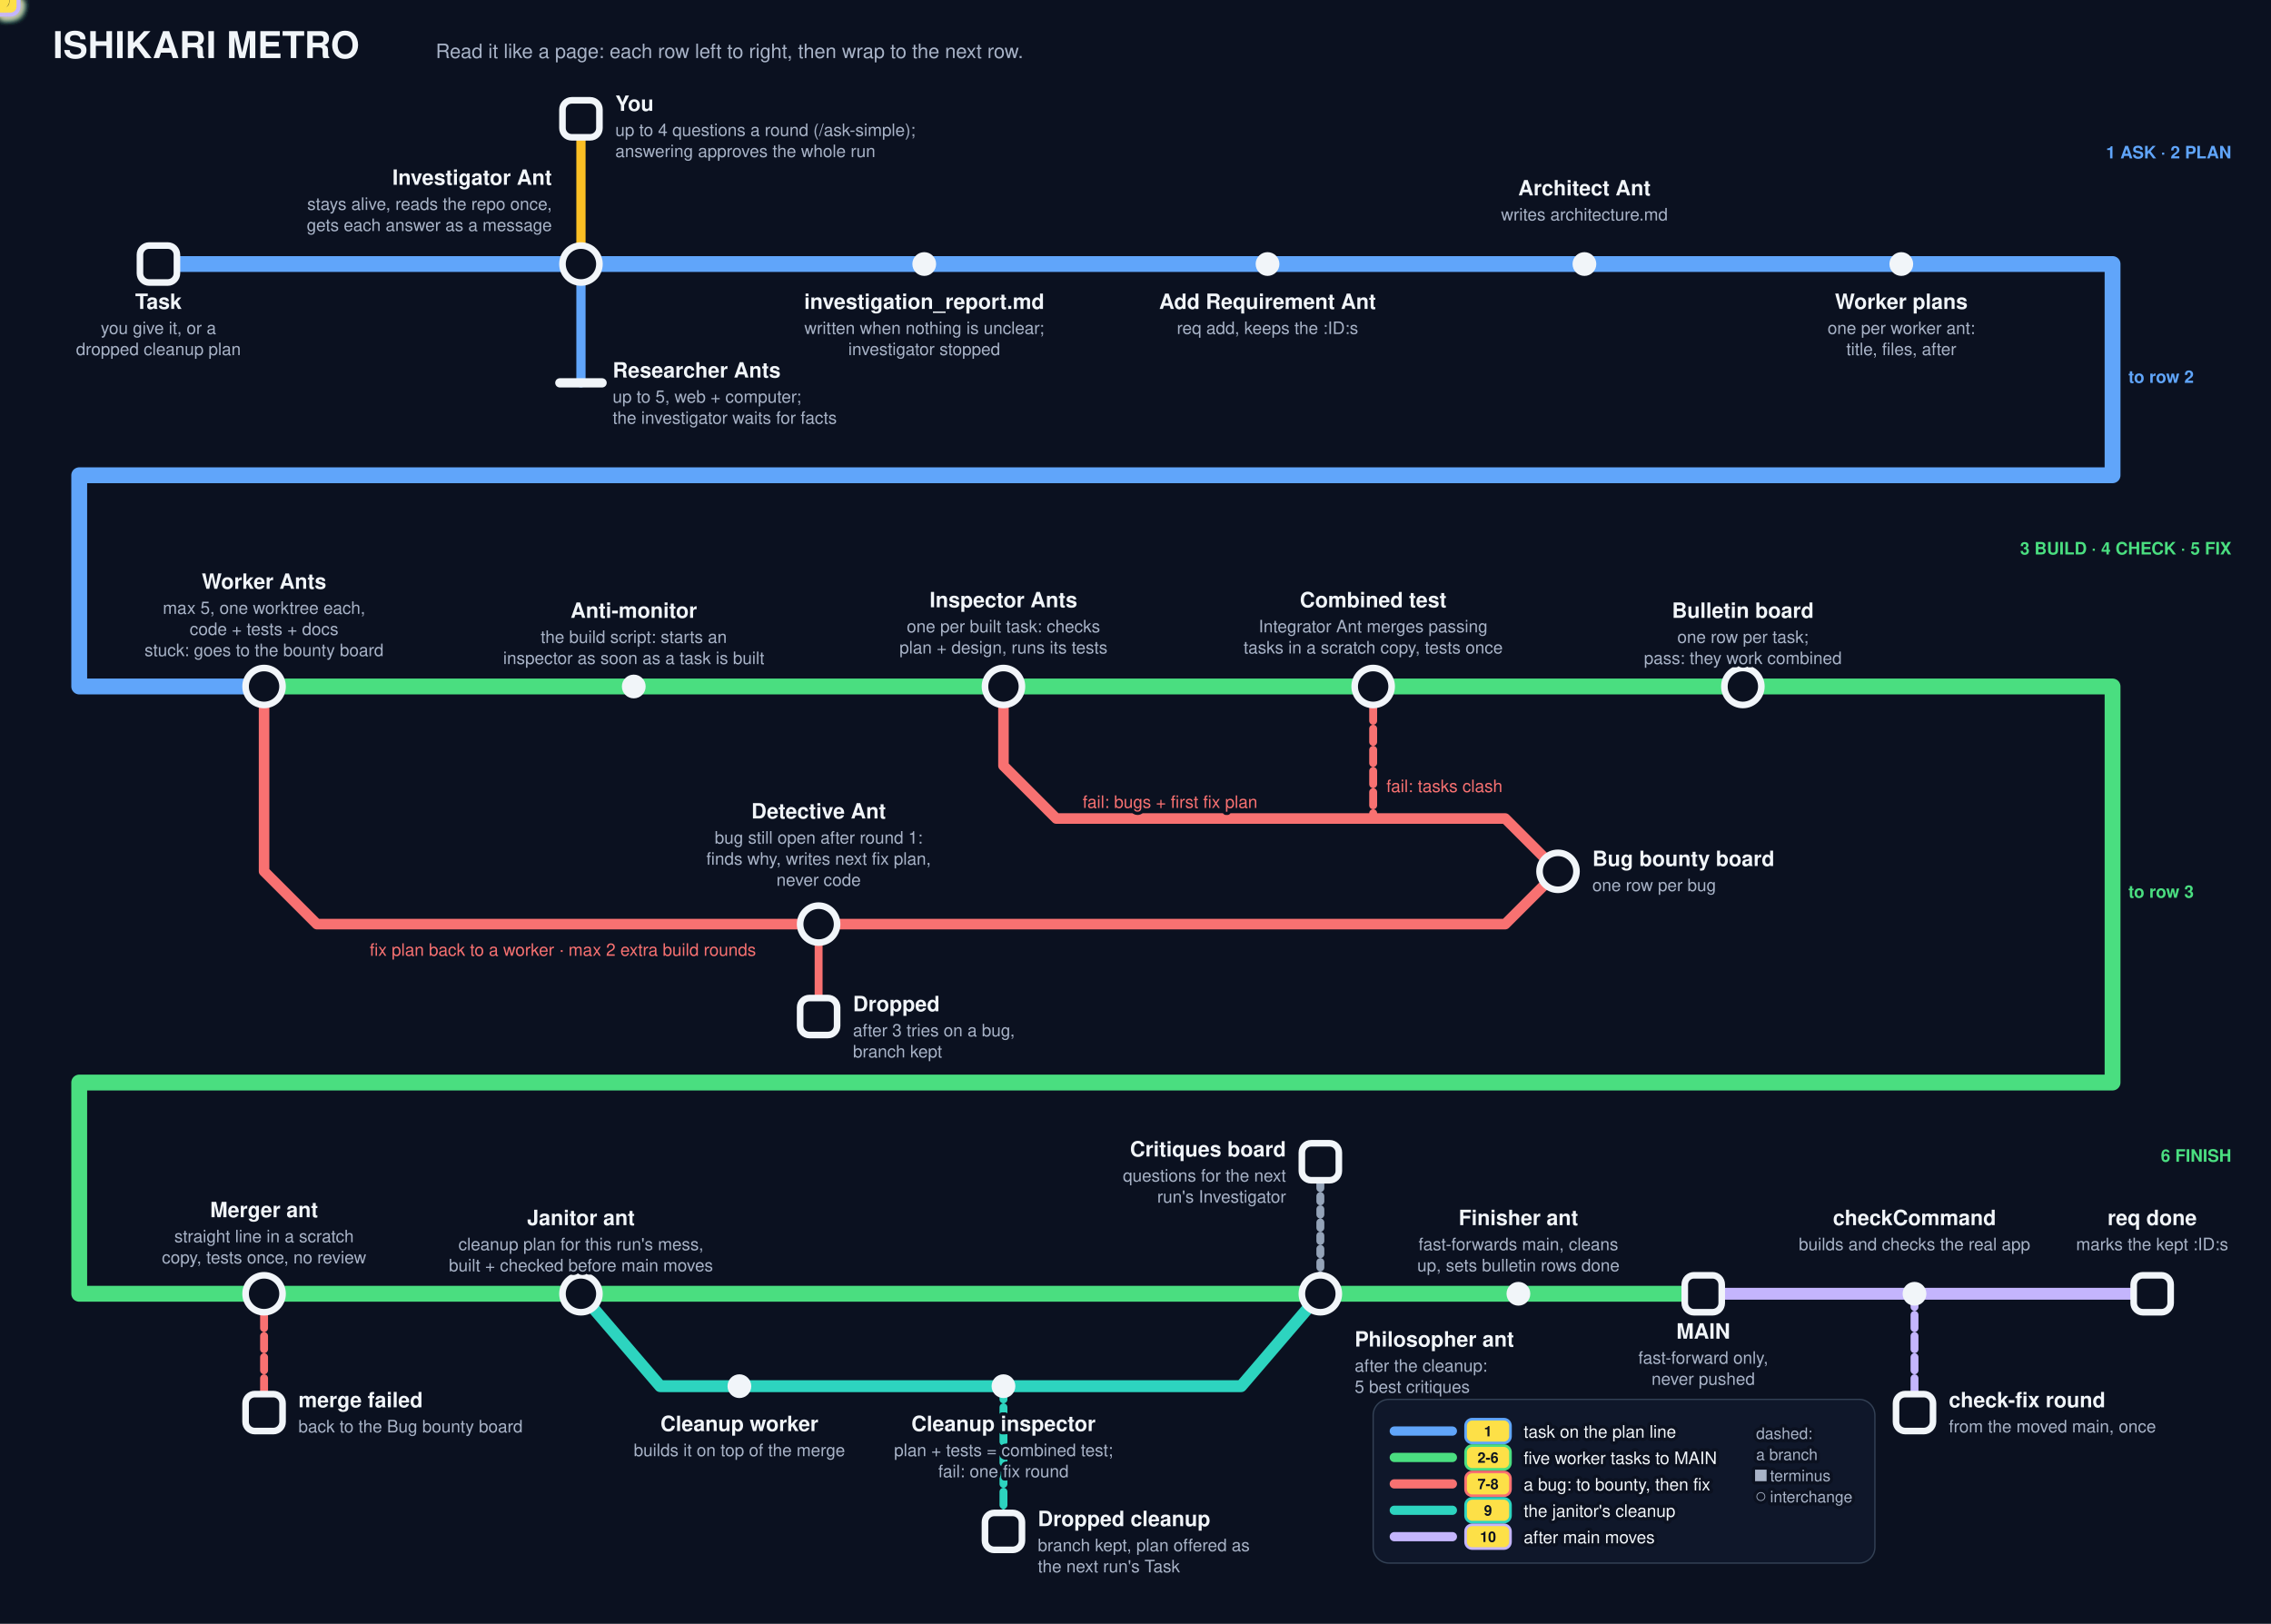
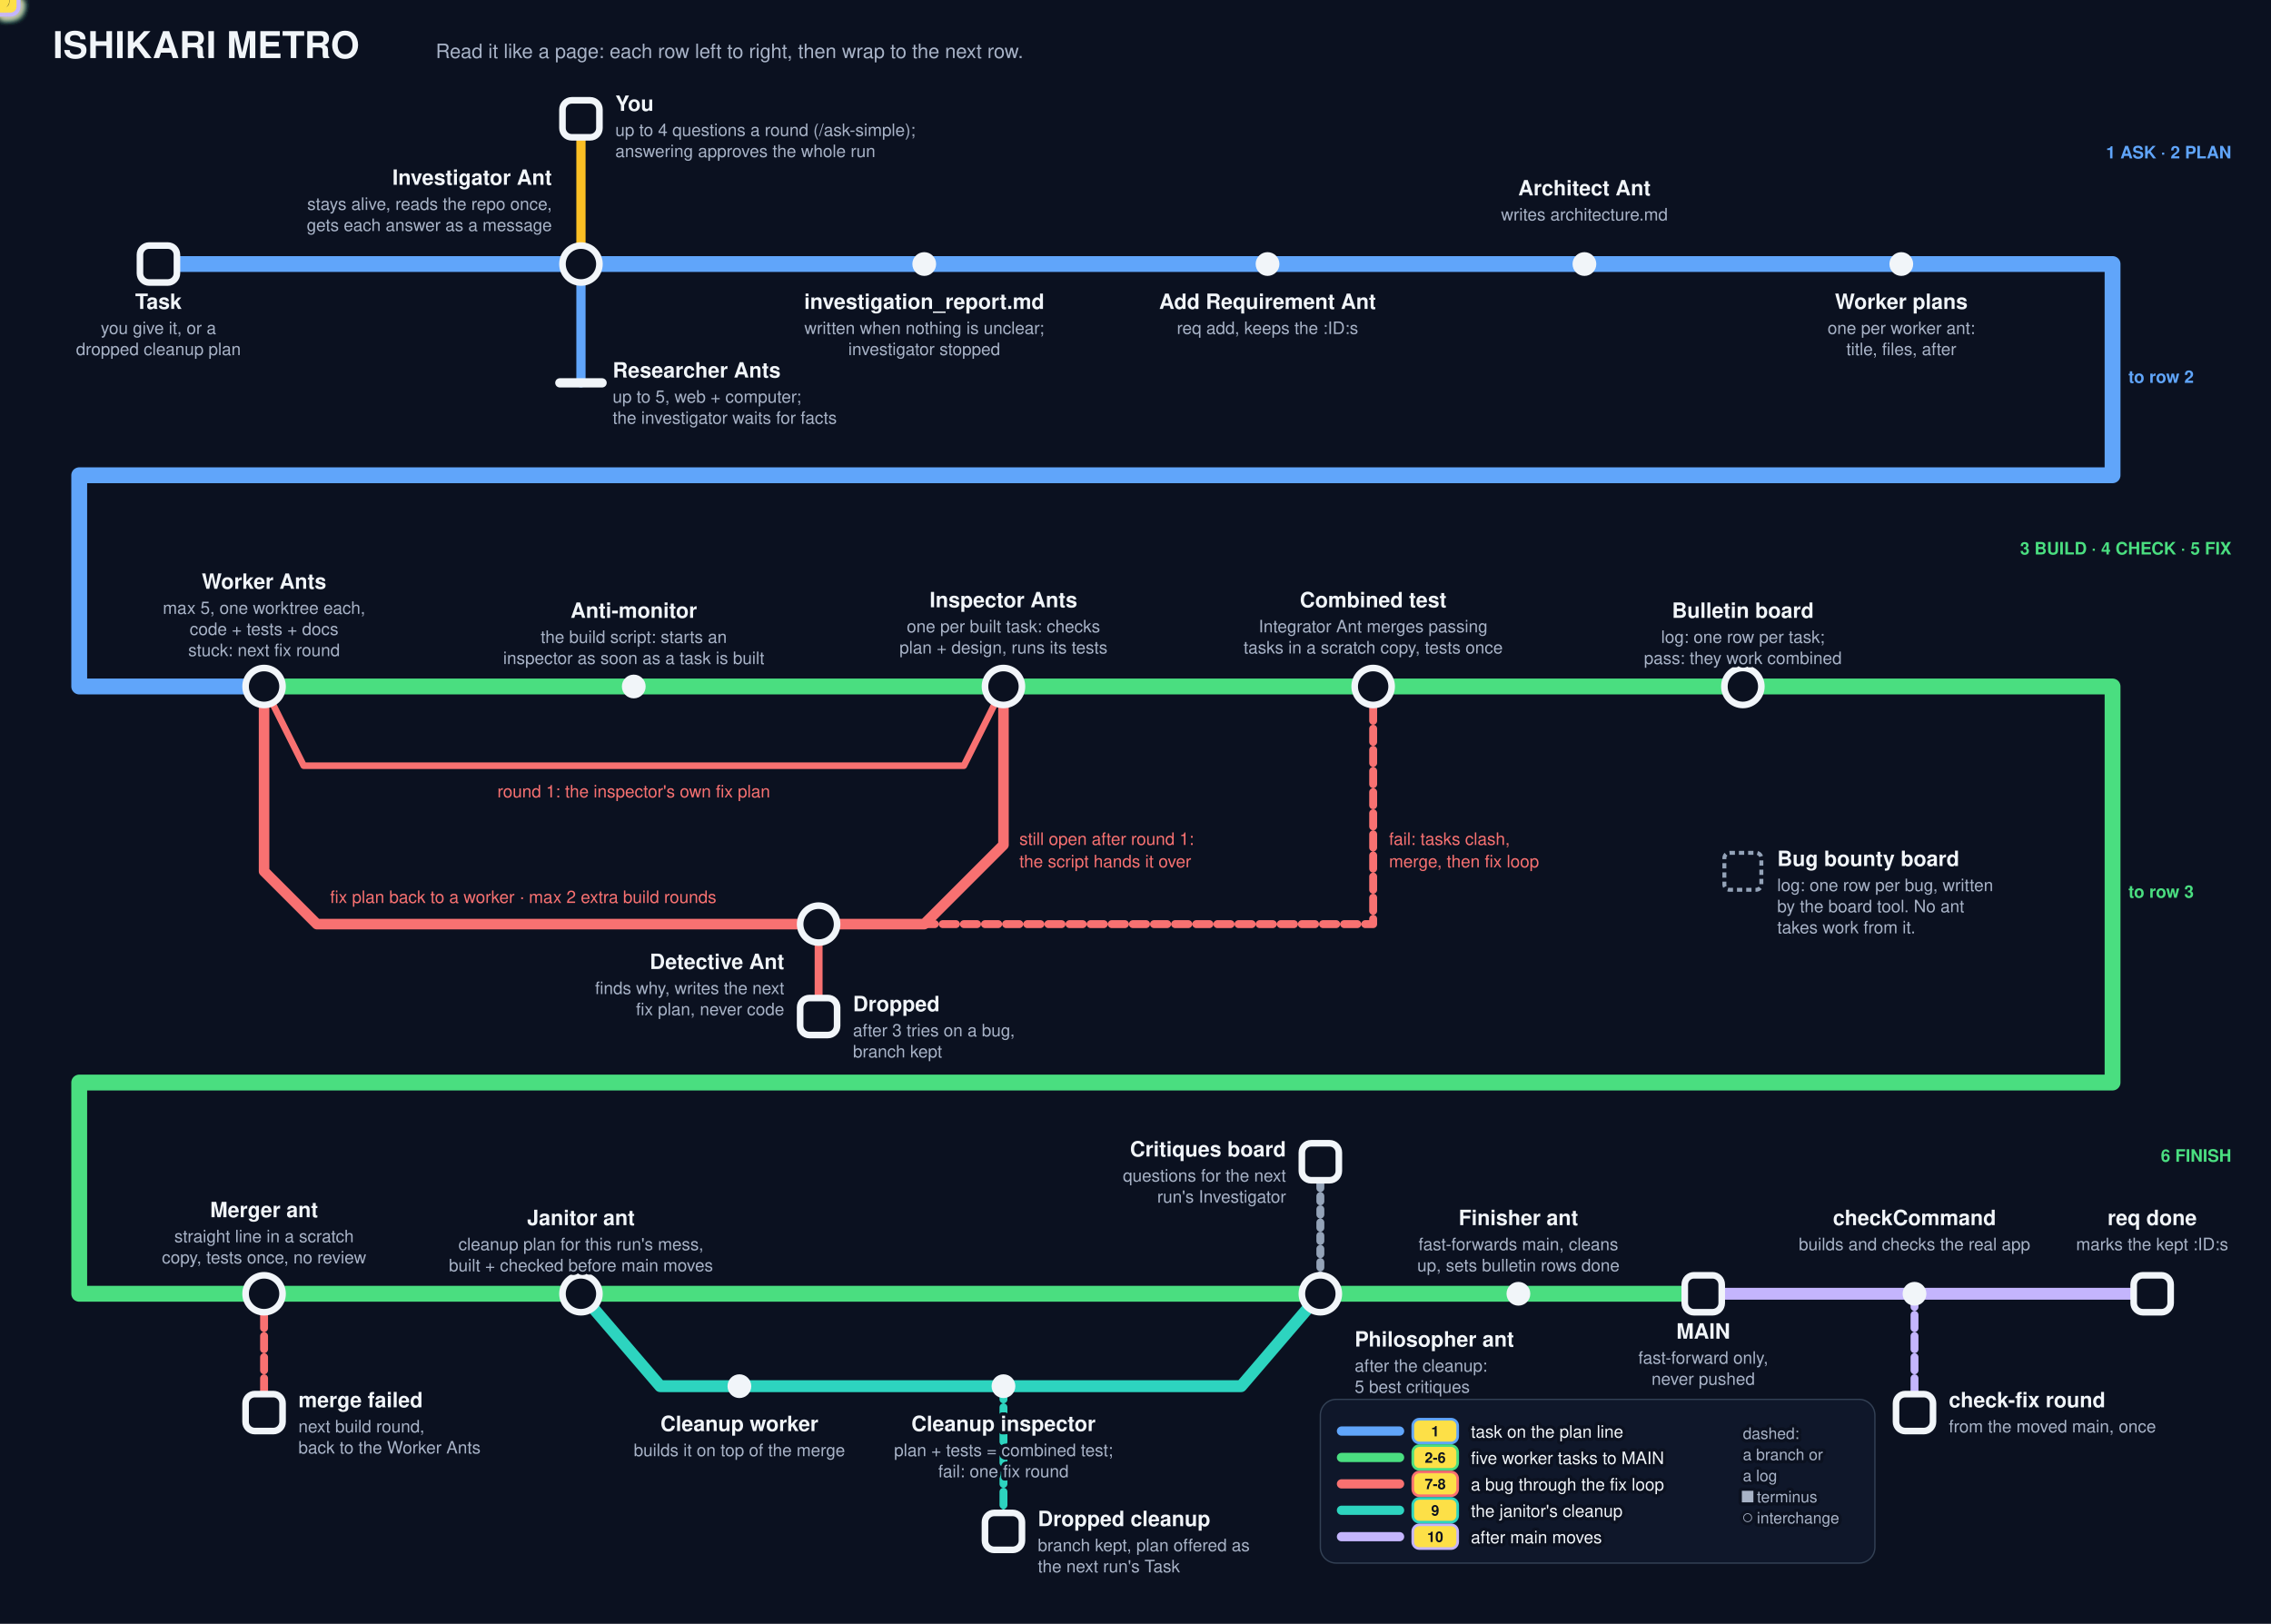
<svg xmlns="http://www.w3.org/2000/svg" viewBox="0 0 1720 1230" width="1720" height="1230" font-family="ui-sans-serif,-apple-system,Helvetica,Arial,sans-serif">
  <defs>
    <filter id="g" x="-100%" y="-100%" width="300%" height="300%">
      <feGaussianBlur stdDeviation="3" result="b" />
      <feMerge>
        <feMergeNode in="b" />
        <feMergeNode in="SourceGraphic" />
      </feMerge>
    </filter>
  </defs>
  <style>.h{paint-order:stroke;stroke:#0B1120;stroke-width:5px;stroke-linejoin:round}.flow{animation:f 1.2s linear infinite}@keyframes f{to{stroke-dashoffset:-32}}</style>
  <rect width="1720" height="1230" fill="#0B1120" />
  <text class="h" x="40" y="44" fill="#F1F5F9" font-size="28" text-anchor="start" font-weight="800">ISHIKARI METRO</text>
  <text class="h" x="330" y="44" fill="#A8B3C7" font-size="15" text-anchor="start" font-weight="400">Read it like a page: each row left to right, then wrap to the next row.</text>
  <text class="h" x="1690" y="120" fill="#60A5FA" font-size="13" text-anchor="end" font-weight="800">1 ASK  ·  2 PLAN</text>
  <text class="h" x="1690" y="420" fill="#4ADE80" font-size="13" text-anchor="end" font-weight="800">3 BUILD  ·  4 CHECK  ·  5 FIX</text>
  <text class="h" x="1690" y="880" fill="#4ADE80" font-size="13" text-anchor="end" font-weight="800">6 FINISH</text>
  <path id="L-plan" d="M120,200 L1440,200 L1600,200 L1600,360 L60,360 L60,520 L200,520" fill="none" stroke="#60A5FA" stroke-width="12" stroke-linejoin="round" stroke-linecap="round" />
  <path id="L-ask" d="M440,200 L440,90" fill="none" stroke="#FBBF24" stroke-width="7" stroke-linejoin="round" stroke-linecap="round" />
  <path id="L-res" d="M440,200 L440,290" fill="none" stroke="#60A5FA" stroke-width="7" stroke-linejoin="round" stroke-linecap="round" />
  <path id="L-build" d="M200,520 L1320,520 L1600,520 L1600,820 L60,820 L60,980 L1290,980" fill="none" stroke="#4ADE80" stroke-width="12" stroke-linejoin="round" stroke-linecap="round" />
-   <path id="L-bugin" d="M760,520 L760,580 L800,620 L1140,620 L1180,660" fill="none" stroke="#F87171" stroke-width="8" stroke-linejoin="round" stroke-linecap="round" />
-   <path id="L-clash" d="M1040,520 L1040,620" fill="none" stroke="#F87171" stroke-width="6" stroke-linejoin="round" stroke-linecap="round" stroke-dasharray="10 6" class="flow" />
-   <path id="L-bugout" d="M1180,660 L1140,700 L240,700 L200,660 L200,520" fill="none" stroke="#F87171" stroke-width="8" stroke-linejoin="round" stroke-linecap="round" />
+   <path id="L-bugin" d="M760,520 L760,640 L700,700 L620,700" fill="none" stroke="#F87171" stroke-width="8" stroke-linejoin="round" stroke-linecap="round" />
+   <path id="L-clash" d="M1040,520 L1040,700 L620,700" fill="none" stroke="#F87171" stroke-width="6" stroke-linejoin="round" stroke-linecap="round" stroke-dasharray="10 6" class="flow" />
+   <path id="L-bugout" d="M620,700 L240,700 L200,660 L200,520" fill="none" stroke="#F87171" stroke-width="8" stroke-linejoin="round" stroke-linecap="round" />
+   <path id="L-r1" d="M760,520 L730,580 L230,580 L200,520" fill="none" stroke="#F87171" stroke-width="5" stroke-linejoin="round" stroke-linecap="round" />
  <path id="L-drop" d="M620,700 L620,770" fill="none" stroke="#F87171" stroke-width="6" stroke-linejoin="round" stroke-linecap="round" />
  <path id="L-mfail" d="M200,980 L200,1070" fill="none" stroke="#F87171" stroke-width="6" stroke-linejoin="round" stroke-linecap="round" stroke-dasharray="10 6" class="flow" />
  <path id="L-tidy" d="M440,980 L500,1050 L560,1050 L760,1050 L940,1050 L1000,980" fill="none" stroke="#2DD4BF" stroke-width="9" stroke-linejoin="round" stroke-linecap="round" />
  <path id="L-tdrop" d="M760,1050 L760,1160" fill="none" stroke="#2DD4BF" stroke-width="6" stroke-linejoin="round" stroke-linecap="round" stroke-dasharray="10 6" class="flow" />
  <path id="L-crit" d="M1000,980 L1000,880" fill="none" stroke="#94A3B8" stroke-width="6" stroke-linejoin="round" stroke-linecap="round" stroke-dasharray="4 6" class="flow" />
  <path id="L-after" d="M1290,980 L1630,980" fill="none" stroke="#C4B5FD" stroke-width="9" stroke-linejoin="round" stroke-linecap="round" />
  <path id="L-cfix" d="M1450,980 L1450,1070" fill="none" stroke="#C4B5FD" stroke-width="6" stroke-linejoin="round" stroke-linecap="round" stroke-dasharray="10 6" class="flow" />
  <text class="h" x="1612" y="290" fill="#60A5FA" font-size="13" text-anchor="start" font-weight="700">to row 2</text>
  <text class="h" x="1612" y="680" fill="#4ADE80" font-size="13" text-anchor="start" font-weight="700">to row 3</text>
-   <text class="h" x="820" y="612" fill="#F87171" font-size="13" text-anchor="start" font-weight="400">fail: bugs + first fix plan</text>
-   <text class="h" x="1050" y="600" fill="#F87171" font-size="13" text-anchor="start" font-weight="400">fail: tasks clash</text>
-   <text class="h" x="280" y="724" fill="#F87171" font-size="13" text-anchor="start" font-weight="400">fix plan back to a worker  ·  max 2 extra build rounds</text>
+   <text class="h" x="772" y="640" fill="#F87171" font-size="13" text-anchor="start" font-weight="400">still open after round 1:</text>
+   <text class="h" x="772" y="657" fill="#F87171" font-size="13" text-anchor="start" font-weight="400">the script hands it over</text>
+   <text class="h" x="480" y="604" fill="#F87171" font-size="13" text-anchor="middle" font-weight="400">round 1: the inspector's own fix plan</text>
+   <text class="h" x="1052" y="640" fill="#F87171" font-size="13" text-anchor="start" font-weight="400">fail: tasks clash,</text>
+   <text class="h" x="1052" y="657" fill="#F87171" font-size="13" text-anchor="start" font-weight="400">merge, then fix loop</text>
+   <text class="h" x="250" y="684" fill="#F87171" font-size="13" text-anchor="start" font-weight="400">fix plan back to a worker  ·  max 2 extra build rounds</text>
  <rect x="106" y="186" width="28" height="28" rx="7" fill="#0B1120" stroke="#F1F5F9" stroke-width="5" />
  <text class="h" x="120" y="234" fill="#F1F5F9" font-size="16" text-anchor="middle" font-weight="700">Task</text>
  <text class="h" x="120" y="253" fill="#A8B3C7" font-size="13" text-anchor="middle" font-weight="400">you give it, or a</text>
  <text class="h" x="120" y="269" fill="#A8B3C7" font-size="13" text-anchor="middle" font-weight="400">dropped cleanup plan</text>
  <circle cx="440" cy="200" r="14" fill="#0B1120" stroke="#F1F5F9" stroke-width="5" />
  <text class="h" x="418" y="140" fill="#F1F5F9" font-size="16" text-anchor="end" font-weight="700">Investigator Ant</text>
  <text class="h" x="418" y="159" fill="#A8B3C7" font-size="13" text-anchor="end" font-weight="400">stays alive, reads the repo once,</text>
  <text class="h" x="418" y="175" fill="#A8B3C7" font-size="13" text-anchor="end" font-weight="400">gets each answer as a message</text>
  <rect x="426" y="76" width="28" height="28" rx="7" fill="#0B1120" stroke="#F1F5F9" stroke-width="5" />
  <text class="h" x="466" y="84" fill="#F1F5F9" font-size="16" text-anchor="start" font-weight="700">You</text>
  <text class="h" x="466" y="103" fill="#A8B3C7" font-size="13" text-anchor="start" font-weight="400">up to 4 questions a round (/ask-simple);</text>
  <text class="h" x="466" y="119" fill="#A8B3C7" font-size="13" text-anchor="start" font-weight="400">answering approves the whole run</text>
  <line x1="424" y1="290" x2="456" y2="290" stroke="#F1F5F9" stroke-width="7" stroke-linecap="round" />
  <text class="h" x="464" y="286" fill="#F1F5F9" font-size="16" text-anchor="start" font-weight="700">Researcher Ants</text>
  <text class="h" x="464" y="305" fill="#A8B3C7" font-size="13" text-anchor="start" font-weight="400">up to 5, web + computer;</text>
  <text class="h" x="464" y="321" fill="#A8B3C7" font-size="13" text-anchor="start" font-weight="400">the investigator waits for facts</text>
  <circle cx="700" cy="200" r="9" fill="#F1F5F9" />
  <text class="h" x="700" y="234" fill="#F1F5F9" font-size="16" text-anchor="middle" font-weight="700">investigation_report.md</text>
  <text class="h" x="700" y="253" fill="#A8B3C7" font-size="13" text-anchor="middle" font-weight="400">written when nothing is unclear;</text>
  <text class="h" x="700" y="269" fill="#A8B3C7" font-size="13" text-anchor="middle" font-weight="400">investigator stopped</text>
  <circle cx="960" cy="200" r="9" fill="#F1F5F9" />
  <text class="h" x="960" y="234" fill="#F1F5F9" font-size="16" text-anchor="middle" font-weight="700">Add Requirement Ant</text>
  <text class="h" x="960" y="253" fill="#A8B3C7" font-size="13" text-anchor="middle" font-weight="400">req add, keeps the :ID:s</text>
  <circle cx="1200" cy="200" r="9" fill="#F1F5F9" />
  <text class="h" x="1200" y="148" fill="#F1F5F9" font-size="16" text-anchor="middle" font-weight="700">Architect Ant</text>
  <text class="h" x="1200" y="167" fill="#A8B3C7" font-size="13" text-anchor="middle" font-weight="400">writes architecture.md</text>
  <circle cx="1440" cy="200" r="9" fill="#F1F5F9" />
  <text class="h" x="1440" y="234" fill="#F1F5F9" font-size="16" text-anchor="middle" font-weight="700">Worker plans</text>
  <text class="h" x="1440" y="253" fill="#A8B3C7" font-size="13" text-anchor="middle" font-weight="400">one per worker ant:</text>
  <text class="h" x="1440" y="269" fill="#A8B3C7" font-size="13" text-anchor="middle" font-weight="400">title, files, after</text>
  <circle cx="200" cy="520" r="14" fill="#0B1120" stroke="#F1F5F9" stroke-width="5" />
  <text class="h" x="200" y="446" fill="#F1F5F9" font-size="16" text-anchor="middle" font-weight="700">Worker Ants</text>
  <text class="h" x="200" y="465" fill="#A8B3C7" font-size="13" text-anchor="middle" font-weight="400">max 5, one worktree each,</text>
  <text class="h" x="200" y="481" fill="#A8B3C7" font-size="13" text-anchor="middle" font-weight="400">code + tests + docs</text>
-   <text class="h" x="200" y="497" fill="#A8B3C7" font-size="13" text-anchor="middle" font-weight="400">stuck: goes to the bounty board</text>
+   <text class="h" x="200" y="497" fill="#A8B3C7" font-size="13" text-anchor="middle" font-weight="400">stuck: next fix round</text>
  <circle cx="480" cy="520" r="9" fill="#F1F5F9" />
  <text class="h" x="480" y="468" fill="#F1F5F9" font-size="16" text-anchor="middle" font-weight="700">Anti-monitor</text>
  <text class="h" x="480" y="487" fill="#A8B3C7" font-size="13" text-anchor="middle" font-weight="400">the build script: starts an</text>
  <text class="h" x="480" y="503" fill="#A8B3C7" font-size="13" text-anchor="middle" font-weight="400">inspector as soon as a task is built</text>
  <circle cx="760" cy="520" r="14" fill="#0B1120" stroke="#F1F5F9" stroke-width="5" />
  <text class="h" x="760" y="460" fill="#F1F5F9" font-size="16" text-anchor="middle" font-weight="700">Inspector Ants</text>
  <text class="h" x="760" y="479" fill="#A8B3C7" font-size="13" text-anchor="middle" font-weight="400">one per built task: checks</text>
  <text class="h" x="760" y="495" fill="#A8B3C7" font-size="13" text-anchor="middle" font-weight="400">plan + design, runs its tests</text>
  <circle cx="1040" cy="520" r="14" fill="#0B1120" stroke="#F1F5F9" stroke-width="5" />
  <text class="h" x="1040" y="460" fill="#F1F5F9" font-size="16" text-anchor="middle" font-weight="700">Combined test</text>
  <text class="h" x="1040" y="479" fill="#A8B3C7" font-size="13" text-anchor="middle" font-weight="400">Integrator Ant merges passing</text>
  <text class="h" x="1040" y="495" fill="#A8B3C7" font-size="13" text-anchor="middle" font-weight="400">tasks in a scratch copy, tests once</text>
  <circle cx="1320" cy="520" r="14" fill="#0B1120" stroke="#F1F5F9" stroke-width="5" />
  <text class="h" x="1320" y="468" fill="#F1F5F9" font-size="16" text-anchor="middle" font-weight="700">Bulletin board</text>
-   <text class="h" x="1320" y="487" fill="#A8B3C7" font-size="13" text-anchor="middle" font-weight="400">one row per task;</text>
+   <text class="h" x="1320" y="487" fill="#A8B3C7" font-size="13" text-anchor="middle" font-weight="400">log: one row per task;</text>
  <text class="h" x="1320" y="503" fill="#A8B3C7" font-size="13" text-anchor="middle" font-weight="400">pass: they work combined</text>
-   <circle cx="1180" cy="660" r="14" fill="#0B1120" stroke="#F1F5F9" stroke-width="5" />
-   <text class="h" x="1206" y="656" fill="#F1F5F9" font-size="16" text-anchor="start" font-weight="700">Bug bounty board</text>
-   <text class="h" x="1206" y="675" fill="#A8B3C7" font-size="13" text-anchor="start" font-weight="400">one row per bug</text>
+   <rect x="1306" y="646" width="28" height="28" rx="4" fill="#0B1120" stroke="#94A3B8" stroke-width="3" stroke-dasharray="4 3" />
+   <text class="h" x="1346" y="656" fill="#F1F5F9" font-size="16" text-anchor="start" font-weight="700">Bug bounty board</text>
+   <text class="h" x="1346" y="675" fill="#A8B3C7" font-size="13" text-anchor="start" font-weight="400">log: one row per bug, written</text>
+   <text class="h" x="1346" y="691" fill="#A8B3C7" font-size="13" text-anchor="start" font-weight="400">by the board tool. No ant</text>
+   <text class="h" x="1346" y="707" fill="#A8B3C7" font-size="13" text-anchor="start" font-weight="400">takes work from it.</text>
  <circle cx="620" cy="700" r="14" fill="#0B1120" stroke="#F1F5F9" stroke-width="5" />
-   <text class="h" x="620" y="620" fill="#F1F5F9" font-size="16" text-anchor="middle" font-weight="700">Detective Ant</text>
-   <text class="h" x="620" y="639" fill="#A8B3C7" font-size="13" text-anchor="middle" font-weight="400">bug still open after round 1:</text>
-   <text class="h" x="620" y="655" fill="#A8B3C7" font-size="13" text-anchor="middle" font-weight="400">finds why, writes next fix plan,</text>
-   <text class="h" x="620" y="671" fill="#A8B3C7" font-size="13" text-anchor="middle" font-weight="400">never code</text>
+   <text class="h" x="594" y="734" fill="#F1F5F9" font-size="16" text-anchor="end" font-weight="700">Detective Ant</text>
+   <text class="h" x="594" y="753" fill="#A8B3C7" font-size="13" text-anchor="end" font-weight="400">finds why, writes the next</text>
+   <text class="h" x="594" y="769" fill="#A8B3C7" font-size="13" text-anchor="end" font-weight="400">fix plan, never code</text>
  <rect x="606" y="756" width="28" height="28" rx="7" fill="#0B1120" stroke="#F1F5F9" stroke-width="5" />
  <text class="h" x="646" y="766" fill="#F1F5F9" font-size="16" text-anchor="start" font-weight="700">Dropped</text>
  <text class="h" x="646" y="785" fill="#A8B3C7" font-size="13" text-anchor="start" font-weight="400">after 3 tries on a bug,</text>
  <text class="h" x="646" y="801" fill="#A8B3C7" font-size="13" text-anchor="start" font-weight="400">branch kept</text>
  <circle cx="200" cy="980" r="14" fill="#0B1120" stroke="#F1F5F9" stroke-width="5" />
  <text class="h" x="200" y="922" fill="#F1F5F9" font-size="16" text-anchor="middle" font-weight="700">Merger ant</text>
  <text class="h" x="200" y="941" fill="#A8B3C7" font-size="13" text-anchor="middle" font-weight="400">straight line in a scratch</text>
  <text class="h" x="200" y="957" fill="#A8B3C7" font-size="13" text-anchor="middle" font-weight="400">copy, tests once, no review</text>
  <rect x="186" y="1056" width="28" height="28" rx="7" fill="#0B1120" stroke="#F1F5F9" stroke-width="5" />
  <text class="h" x="226" y="1066" fill="#F1F5F9" font-size="16" text-anchor="start" font-weight="700">merge failed</text>
-   <text class="h" x="226" y="1085" fill="#A8B3C7" font-size="13" text-anchor="start" font-weight="400">back to the Bug bounty board</text>
+   <text class="h" x="226" y="1085" fill="#A8B3C7" font-size="13" text-anchor="start" font-weight="400">next build round,</text>
+   <text class="h" x="226" y="1101" fill="#A8B3C7" font-size="13" text-anchor="start" font-weight="400">back to the Worker Ants</text>
  <circle cx="440" cy="980" r="14" fill="#0B1120" stroke="#F1F5F9" stroke-width="5" />
  <text class="h" x="440" y="928" fill="#F1F5F9" font-size="16" text-anchor="middle" font-weight="700">Janitor ant</text>
  <text class="h" x="440" y="947" fill="#A8B3C7" font-size="13" text-anchor="middle" font-weight="400">cleanup plan for this run's mess,</text>
  <text class="h" x="440" y="963" fill="#A8B3C7" font-size="13" text-anchor="middle" font-weight="400">built + checked before main moves</text>
  <circle cx="560" cy="1050" r="9" fill="#F1F5F9" />
  <text class="h" x="560" y="1084" fill="#F1F5F9" font-size="16" text-anchor="middle" font-weight="700">Cleanup worker</text>
  <text class="h" x="560" y="1103" fill="#A8B3C7" font-size="13" text-anchor="middle" font-weight="400">builds it on top of the merge</text>
  <circle cx="760" cy="1050" r="9" fill="#F1F5F9" />
  <text class="h" x="760" y="1084" fill="#F1F5F9" font-size="16" text-anchor="middle" font-weight="700">Cleanup inspector</text>
  <text class="h" x="760" y="1103" fill="#A8B3C7" font-size="13" text-anchor="middle" font-weight="400">plan + tests = combined test;</text>
  <text class="h" x="760" y="1119" fill="#A8B3C7" font-size="13" text-anchor="middle" font-weight="400">fail: one fix round</text>
  <rect x="746" y="1146" width="28" height="28" rx="7" fill="#0B1120" stroke="#F1F5F9" stroke-width="5" />
  <text class="h" x="786" y="1156" fill="#F1F5F9" font-size="16" text-anchor="start" font-weight="700">Dropped cleanup</text>
  <text class="h" x="786" y="1175" fill="#A8B3C7" font-size="13" text-anchor="start" font-weight="400">branch kept, plan offered as</text>
  <text class="h" x="786" y="1191" fill="#A8B3C7" font-size="13" text-anchor="start" font-weight="400">the next run's Task</text>
  <circle cx="1000" cy="980" r="14" fill="#0B1120" stroke="#F1F5F9" stroke-width="5" />
  <text class="h" x="1026" y="1020" fill="#F1F5F9" font-size="16" text-anchor="start" font-weight="700">Philosopher ant</text>
  <text class="h" x="1026" y="1039" fill="#A8B3C7" font-size="13" text-anchor="start" font-weight="400">after the cleanup:</text>
  <text class="h" x="1026" y="1055" fill="#A8B3C7" font-size="13" text-anchor="start" font-weight="400">5 best critiques</text>
  <rect x="986" y="866" width="28" height="28" rx="7" fill="#0B1120" stroke="#F1F5F9" stroke-width="5" />
  <text class="h" x="974" y="876" fill="#F1F5F9" font-size="16" text-anchor="end" font-weight="700">Critiques board</text>
  <text class="h" x="974" y="895" fill="#A8B3C7" font-size="13" text-anchor="end" font-weight="400">questions for the next</text>
  <text class="h" x="974" y="911" fill="#A8B3C7" font-size="13" text-anchor="end" font-weight="400">run's Investigator</text>
  <circle cx="1150" cy="980" r="9" fill="#F1F5F9" />
  <text class="h" x="1150" y="928" fill="#F1F5F9" font-size="16" text-anchor="middle" font-weight="700">Finisher ant</text>
  <text class="h" x="1150" y="947" fill="#A8B3C7" font-size="13" text-anchor="middle" font-weight="400">fast-forwards main, cleans</text>
  <text class="h" x="1150" y="963" fill="#A8B3C7" font-size="13" text-anchor="middle" font-weight="400">up, sets bulletin rows done</text>
  <rect x="1276" y="966" width="28" height="28" rx="7" fill="#0B1120" stroke="#F1F5F9" stroke-width="5" />
  <text class="h" x="1290" y="1014" fill="#F1F5F9" font-size="16" text-anchor="middle" font-weight="700">MAIN</text>
  <text class="h" x="1290" y="1033" fill="#A8B3C7" font-size="13" text-anchor="middle" font-weight="400">fast-forward only,</text>
  <text class="h" x="1290" y="1049" fill="#A8B3C7" font-size="13" text-anchor="middle" font-weight="400">never pushed</text>
  <circle cx="1450" cy="980" r="9" fill="#F1F5F9" />
  <text class="h" x="1450" y="928" fill="#F1F5F9" font-size="16" text-anchor="middle" font-weight="700">checkCommand</text>
  <text class="h" x="1450" y="947" fill="#A8B3C7" font-size="13" text-anchor="middle" font-weight="400">builds and checks the real app</text>
  <rect x="1436" y="1056" width="28" height="28" rx="7" fill="#0B1120" stroke="#F1F5F9" stroke-width="5" />
  <text class="h" x="1476" y="1066" fill="#F1F5F9" font-size="16" text-anchor="start" font-weight="700">check-fix round</text>
  <text class="h" x="1476" y="1085" fill="#A8B3C7" font-size="13" text-anchor="start" font-weight="400">from the moved main, once</text>
  <rect x="1616" y="966" width="28" height="28" rx="7" fill="#0B1120" stroke="#F1F5F9" stroke-width="5" />
  <text class="h" x="1630" y="928" fill="#F1F5F9" font-size="16" text-anchor="middle" font-weight="700">req done</text>
  <text class="h" x="1630" y="947" fill="#A8B3C7" font-size="13" text-anchor="middle" font-weight="400">marks the kept :ID:s</text>
  <g filter="url(#g)">
    <rect x="-14" y="-11" width="28" height="22" rx="6" fill="#FDE047" stroke="#60A5FA" stroke-width="3" />
    <text y="5" font-size="14" font-weight="800" fill="#0B1120" text-anchor="middle">1</text>
    <animateMotion dur="20s" begin="0s" repeatCount="indefinite">
      <mpath href="#L-plan" />
    </animateMotion>
  </g>
  <g filter="url(#g)">
    <rect x="-14" y="-11" width="28" height="22" rx="6" fill="#FDE047" stroke="#4ADE80" stroke-width="3" />
    <text y="5" font-size="14" font-weight="800" fill="#0B1120" text-anchor="middle">2</text>
    <animateMotion dur="28s" begin="0s" repeatCount="indefinite">
      <mpath href="#L-build" />
    </animateMotion>
  </g>
  <g filter="url(#g)">
    <rect x="-14" y="-11" width="28" height="22" rx="6" fill="#FDE047" stroke="#4ADE80" stroke-width="3" />
    <text y="5" font-size="14" font-weight="800" fill="#0B1120" text-anchor="middle">3</text>
    <animateMotion dur="28s" begin="-5.6s" repeatCount="indefinite">
      <mpath href="#L-build" />
    </animateMotion>
  </g>
  <g filter="url(#g)">
    <rect x="-14" y="-11" width="28" height="22" rx="6" fill="#FDE047" stroke="#4ADE80" stroke-width="3" />
    <text y="5" font-size="14" font-weight="800" fill="#0B1120" text-anchor="middle">4</text>
    <animateMotion dur="28s" begin="-11.2s" repeatCount="indefinite">
      <mpath href="#L-build" />
    </animateMotion>
  </g>
  <g filter="url(#g)">
    <rect x="-14" y="-11" width="28" height="22" rx="6" fill="#FDE047" stroke="#4ADE80" stroke-width="3" />
    <text y="5" font-size="14" font-weight="800" fill="#0B1120" text-anchor="middle">5</text>
    <animateMotion dur="28s" begin="-16.8s" repeatCount="indefinite">
      <mpath href="#L-build" />
    </animateMotion>
  </g>
  <g filter="url(#g)">
    <rect x="-14" y="-11" width="28" height="22" rx="6" fill="#FDE047" stroke="#4ADE80" stroke-width="3" />
    <text y="5" font-size="14" font-weight="800" fill="#0B1120" text-anchor="middle">6</text>
    <animateMotion dur="28s" begin="-22.4s" repeatCount="indefinite">
      <mpath href="#L-build" />
    </animateMotion>
  </g>
  <g filter="url(#g)">
    <rect x="-14" y="-11" width="28" height="22" rx="6" fill="#FDE047" stroke="#F87171" stroke-width="3" />
    <text y="5" font-size="14" font-weight="800" fill="#0B1120" text-anchor="middle">7</text>
    <animateMotion dur="5s" begin="0s" repeatCount="indefinite">
      <mpath href="#L-bugin" />
    </animateMotion>
  </g>
  <g filter="url(#g)">
    <rect x="-14" y="-11" width="28" height="22" rx="6" fill="#FDE047" stroke="#F87171" stroke-width="3" />
    <text y="5" font-size="14" font-weight="800" fill="#0B1120" text-anchor="middle">8</text>
    <animateMotion dur="8s" begin="0s" repeatCount="indefinite">
      <mpath href="#L-bugout" />
    </animateMotion>
  </g>
  <g filter="url(#g)">
    <rect x="-14" y="-11" width="28" height="22" rx="6" fill="#FDE047" stroke="#2DD4BF" stroke-width="3" />
    <text y="5" font-size="14" font-weight="800" fill="#0B1120" text-anchor="middle">9</text>
    <animateMotion dur="8s" begin="0s" repeatCount="indefinite">
      <mpath href="#L-tidy" />
    </animateMotion>
  </g>
  <g filter="url(#g)">
    <rect x="-14" y="-11" width="28" height="22" rx="6" fill="#FDE047" stroke="#C4B5FD" stroke-width="3" />
    <text y="5" font-size="14" font-weight="800" fill="#0B1120" text-anchor="middle">10</text>
    <animateMotion dur="5s" begin="0s" repeatCount="indefinite">
      <mpath href="#L-after" />
    </animateMotion>
  </g>
  <circle r="7" fill="#FDE047" filter="url(#g)">
    <animateMotion dur="6s" repeatCount="indefinite" keyPoints="0;1;0" keyTimes="0;0.5;1" calcMode="linear">
      <mpath href="#L-ask" />
    </animateMotion>
  </circle>
  <circle r="7" fill="#FDE047" filter="url(#g)">
    <animateMotion dur="5s" repeatCount="indefinite" keyPoints="0;1;0" keyTimes="0;0.5;1" calcMode="linear">
      <mpath href="#L-res" />
    </animateMotion>
  </circle>
-   <rect x="1040" y="1060" width="380" height="124" rx="12" fill="#0F172A" stroke="#334155" />
-   <line x1="1056" y1="1084" x2="1100" y2="1084" stroke="#60A5FA" stroke-width="7" stroke-linecap="round" />
-   <rect x="1110" y="1075" width="34" height="18" rx="5" fill="#FDE047" stroke="#60A5FA" stroke-width="2" />
-   <text x="1127" y="1088" font-size="11" font-weight="800" fill="#0B1120" text-anchor="middle">1</text>
-   <text class="h" x="1154" y="1089" fill="#F1F5F9" font-size="13" text-anchor="start" font-weight="400">task on the plan line</text>
-   <line x1="1056" y1="1104" x2="1100" y2="1104" stroke="#4ADE80" stroke-width="7" stroke-linecap="round" />
-   <rect x="1110" y="1095" width="34" height="18" rx="5" fill="#FDE047" stroke="#4ADE80" stroke-width="2" />
-   <text x="1127" y="1108" font-size="11" font-weight="800" fill="#0B1120" text-anchor="middle">2-6</text>
-   <text class="h" x="1154" y="1109" fill="#F1F5F9" font-size="13" text-anchor="start" font-weight="400">five worker tasks to MAIN</text>
-   <line x1="1056" y1="1124" x2="1100" y2="1124" stroke="#F87171" stroke-width="7" stroke-linecap="round" />
-   <rect x="1110" y="1115" width="34" height="18" rx="5" fill="#FDE047" stroke="#F87171" stroke-width="2" />
-   <text x="1127" y="1128" font-size="11" font-weight="800" fill="#0B1120" text-anchor="middle">7-8</text>
-   <text class="h" x="1154" y="1129" fill="#F1F5F9" font-size="13" text-anchor="start" font-weight="400">a bug: to bounty, then fix</text>
-   <line x1="1056" y1="1144" x2="1100" y2="1144" stroke="#2DD4BF" stroke-width="7" stroke-linecap="round" />
-   <rect x="1110" y="1135" width="34" height="18" rx="5" fill="#FDE047" stroke="#2DD4BF" stroke-width="2" />
-   <text x="1127" y="1148" font-size="11" font-weight="800" fill="#0B1120" text-anchor="middle">9</text>
-   <text class="h" x="1154" y="1149" fill="#F1F5F9" font-size="13" text-anchor="start" font-weight="400">the janitor's cleanup</text>
-   <line x1="1056" y1="1164" x2="1100" y2="1164" stroke="#C4B5FD" stroke-width="7" stroke-linecap="round" />
-   <rect x="1110" y="1155" width="34" height="18" rx="5" fill="#FDE047" stroke="#C4B5FD" stroke-width="2" />
-   <text x="1127" y="1168" font-size="11" font-weight="800" fill="#0B1120" text-anchor="middle">10</text>
-   <text class="h" x="1154" y="1169" fill="#F1F5F9" font-size="13" text-anchor="start" font-weight="400">after main moves</text>
-   <text class="h" x="1330" y="1090" fill="#A8B3C7" font-size="12" text-anchor="start" font-weight="400">dashed:</text>
-   <text class="h" x="1330" y="1106" fill="#A8B3C7" font-size="12" text-anchor="start" font-weight="400">a branch</text>
-   <text class="h" x="1330" y="1122" fill="#A8B3C7" font-size="12" text-anchor="start" font-weight="400">■ terminus</text>
-   <text class="h" x="1330" y="1138" fill="#A8B3C7" font-size="12" text-anchor="start" font-weight="400">○ interchange</text>
+   <rect x="1000" y="1060" width="420" height="124" rx="12" fill="#0F172A" stroke="#334155" />
+   <line x1="1016" y1="1084" x2="1060" y2="1084" stroke="#60A5FA" stroke-width="7" stroke-linecap="round" />
+   <rect x="1070" y="1075" width="34" height="18" rx="5" fill="#FDE047" stroke="#60A5FA" stroke-width="2" />
+   <text x="1087" y="1088" font-size="11" font-weight="800" fill="#0B1120" text-anchor="middle">1</text>
+   <text class="h" x="1114" y="1089" fill="#F1F5F9" font-size="13" text-anchor="start" font-weight="400">task on the plan line</text>
+   <line x1="1016" y1="1104" x2="1060" y2="1104" stroke="#4ADE80" stroke-width="7" stroke-linecap="round" />
+   <rect x="1070" y="1095" width="34" height="18" rx="5" fill="#FDE047" stroke="#4ADE80" stroke-width="2" />
+   <text x="1087" y="1108" font-size="11" font-weight="800" fill="#0B1120" text-anchor="middle">2-6</text>
+   <text class="h" x="1114" y="1109" fill="#F1F5F9" font-size="13" text-anchor="start" font-weight="400">five worker tasks to MAIN</text>
+   <line x1="1016" y1="1124" x2="1060" y2="1124" stroke="#F87171" stroke-width="7" stroke-linecap="round" />
+   <rect x="1070" y="1115" width="34" height="18" rx="5" fill="#FDE047" stroke="#F87171" stroke-width="2" />
+   <text x="1087" y="1128" font-size="11" font-weight="800" fill="#0B1120" text-anchor="middle">7-8</text>
+   <text class="h" x="1114" y="1129" fill="#F1F5F9" font-size="13" text-anchor="start" font-weight="400">a bug through the fix loop</text>
+   <line x1="1016" y1="1144" x2="1060" y2="1144" stroke="#2DD4BF" stroke-width="7" stroke-linecap="round" />
+   <rect x="1070" y="1135" width="34" height="18" rx="5" fill="#FDE047" stroke="#2DD4BF" stroke-width="2" />
+   <text x="1087" y="1148" font-size="11" font-weight="800" fill="#0B1120" text-anchor="middle">9</text>
+   <text class="h" x="1114" y="1149" fill="#F1F5F9" font-size="13" text-anchor="start" font-weight="400">the janitor's cleanup</text>
+   <line x1="1016" y1="1164" x2="1060" y2="1164" stroke="#C4B5FD" stroke-width="7" stroke-linecap="round" />
+   <rect x="1070" y="1155" width="34" height="18" rx="5" fill="#FDE047" stroke="#C4B5FD" stroke-width="2" />
+   <text x="1087" y="1168" font-size="11" font-weight="800" fill="#0B1120" text-anchor="middle">10</text>
+   <text class="h" x="1114" y="1169" fill="#F1F5F9" font-size="13" text-anchor="start" font-weight="400">after main moves</text>
+   <text class="h" x="1320" y="1090" fill="#A8B3C7" font-size="12" text-anchor="start" font-weight="400">dashed:</text>
+   <text class="h" x="1320" y="1106" fill="#A8B3C7" font-size="12" text-anchor="start" font-weight="400">a branch or</text>
+   <text class="h" x="1320" y="1122" fill="#A8B3C7" font-size="12" text-anchor="start" font-weight="400">a log</text>
+   <text class="h" x="1320" y="1138" fill="#A8B3C7" font-size="12" text-anchor="start" font-weight="400">■ terminus</text>
+   <text class="h" x="1320" y="1154" fill="#A8B3C7" font-size="12" text-anchor="start" font-weight="400">○ interchange</text>
</svg>
